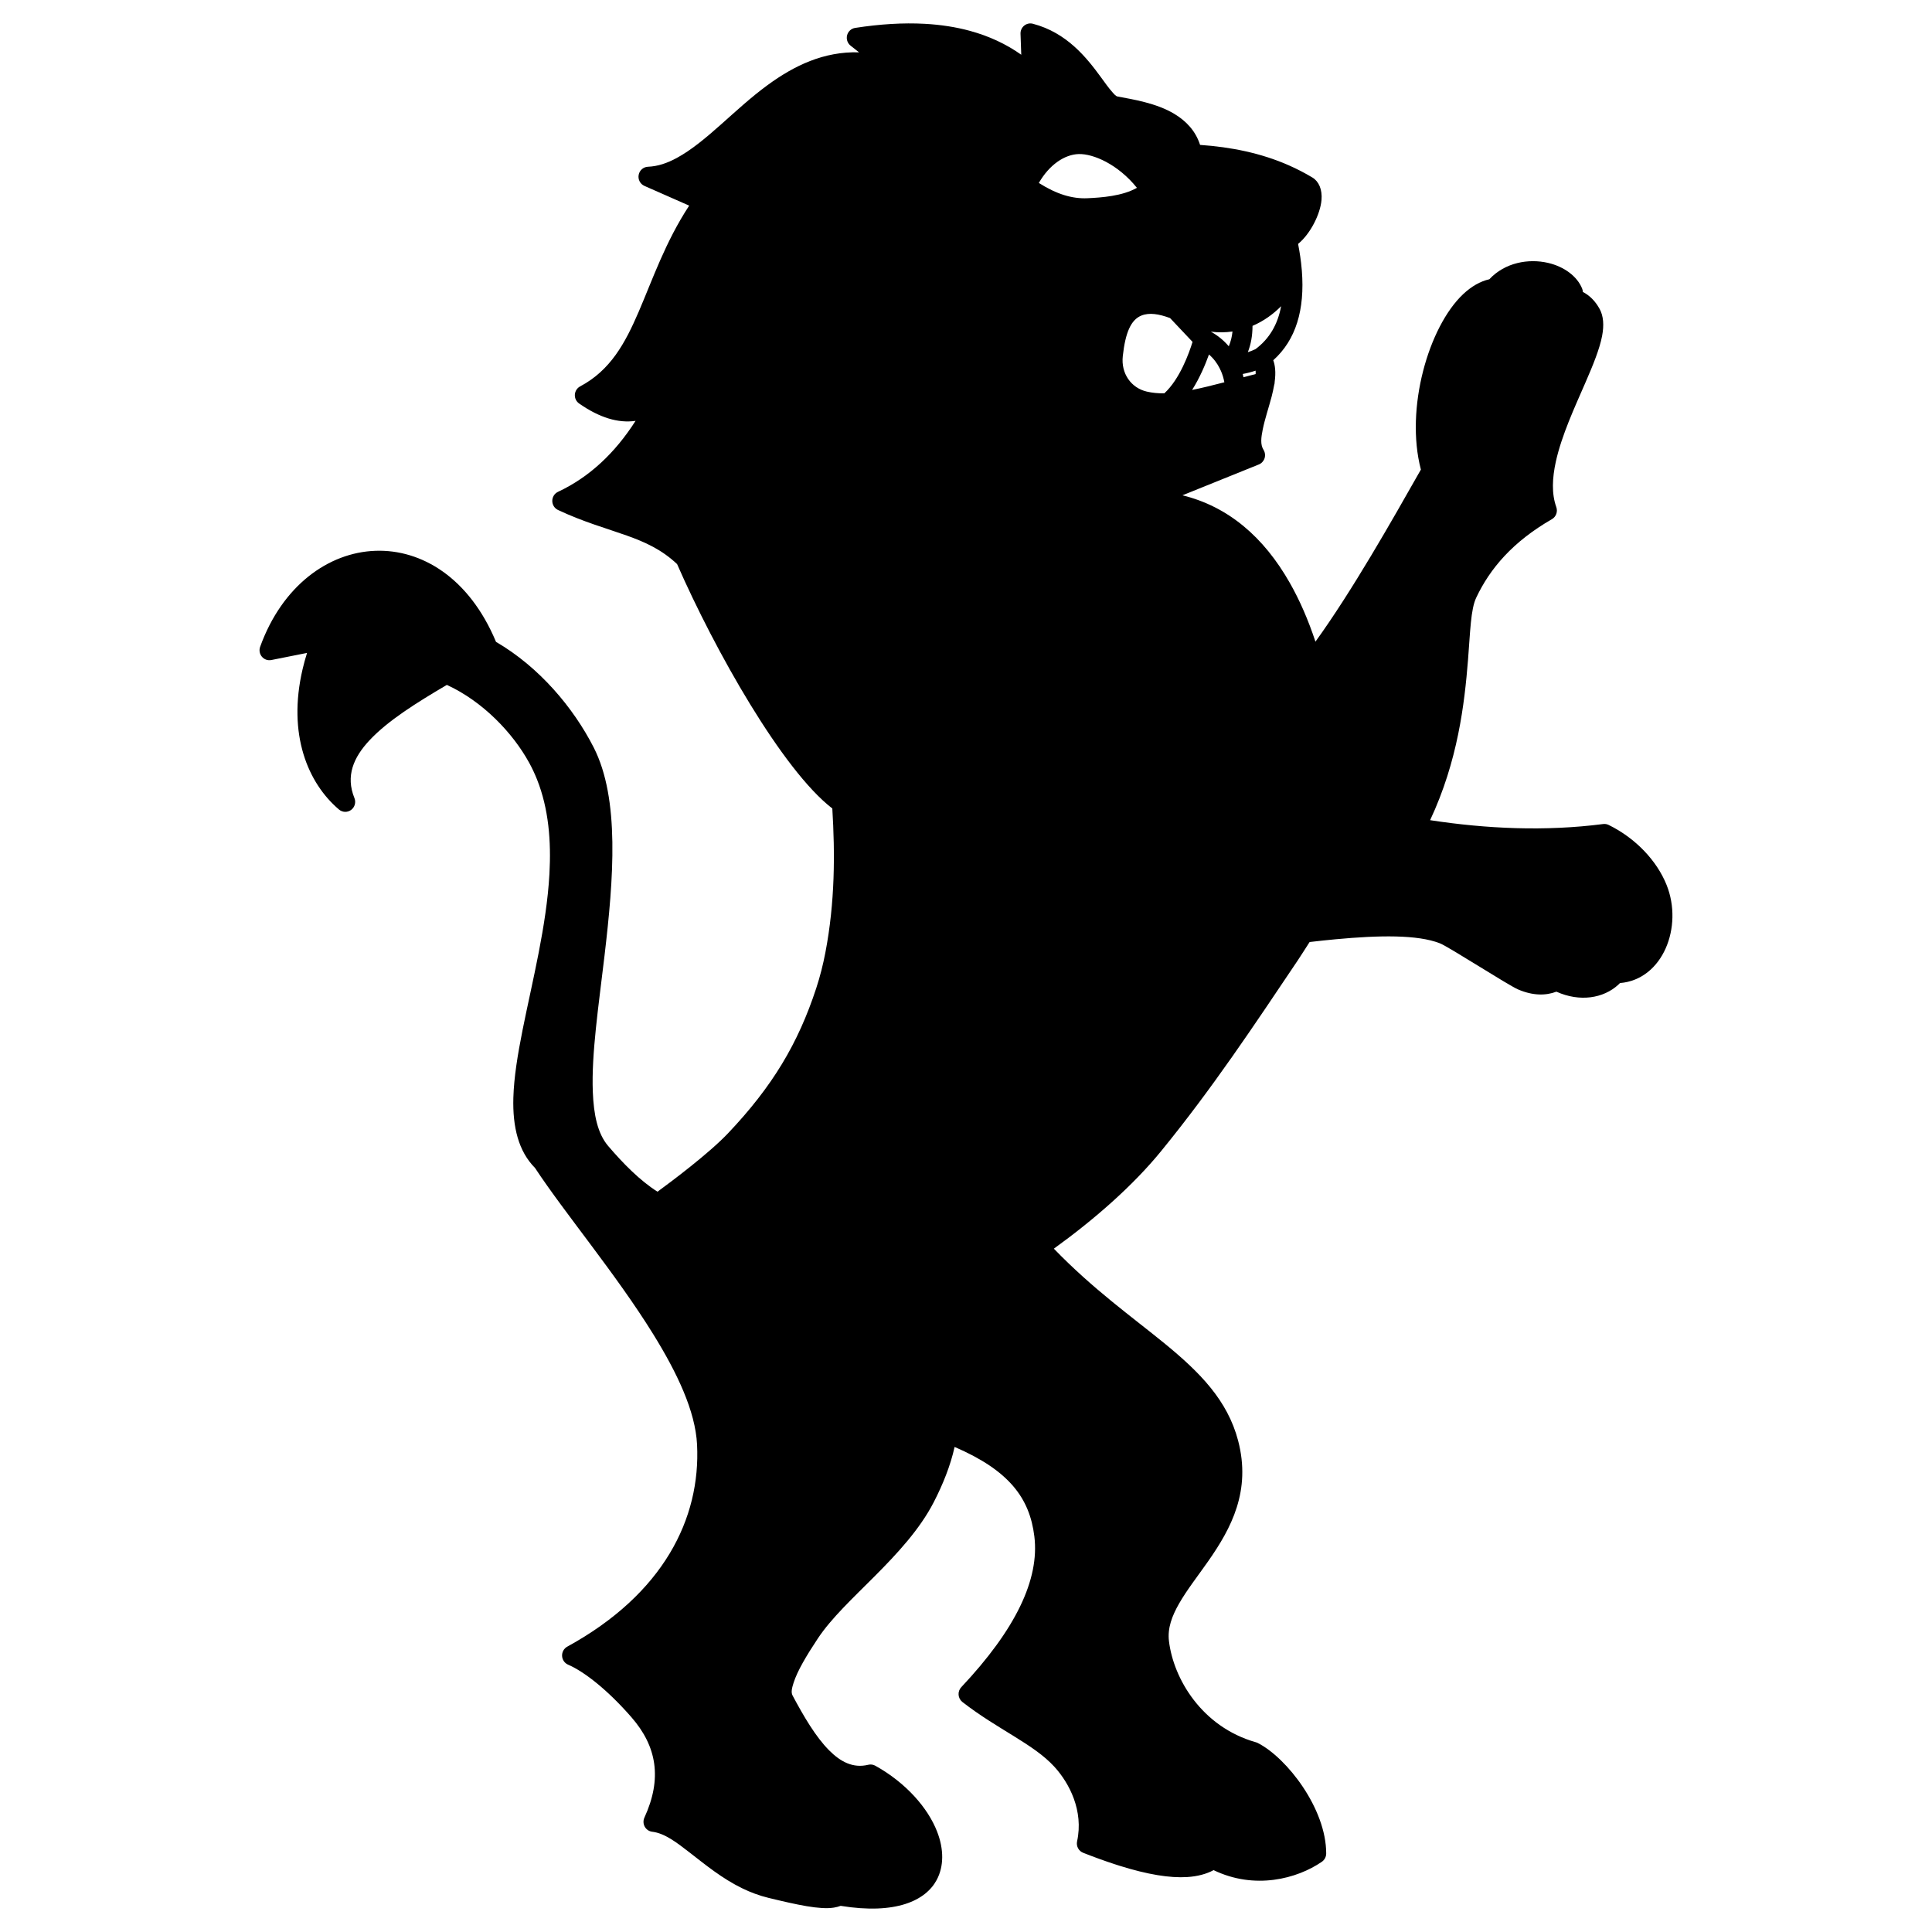
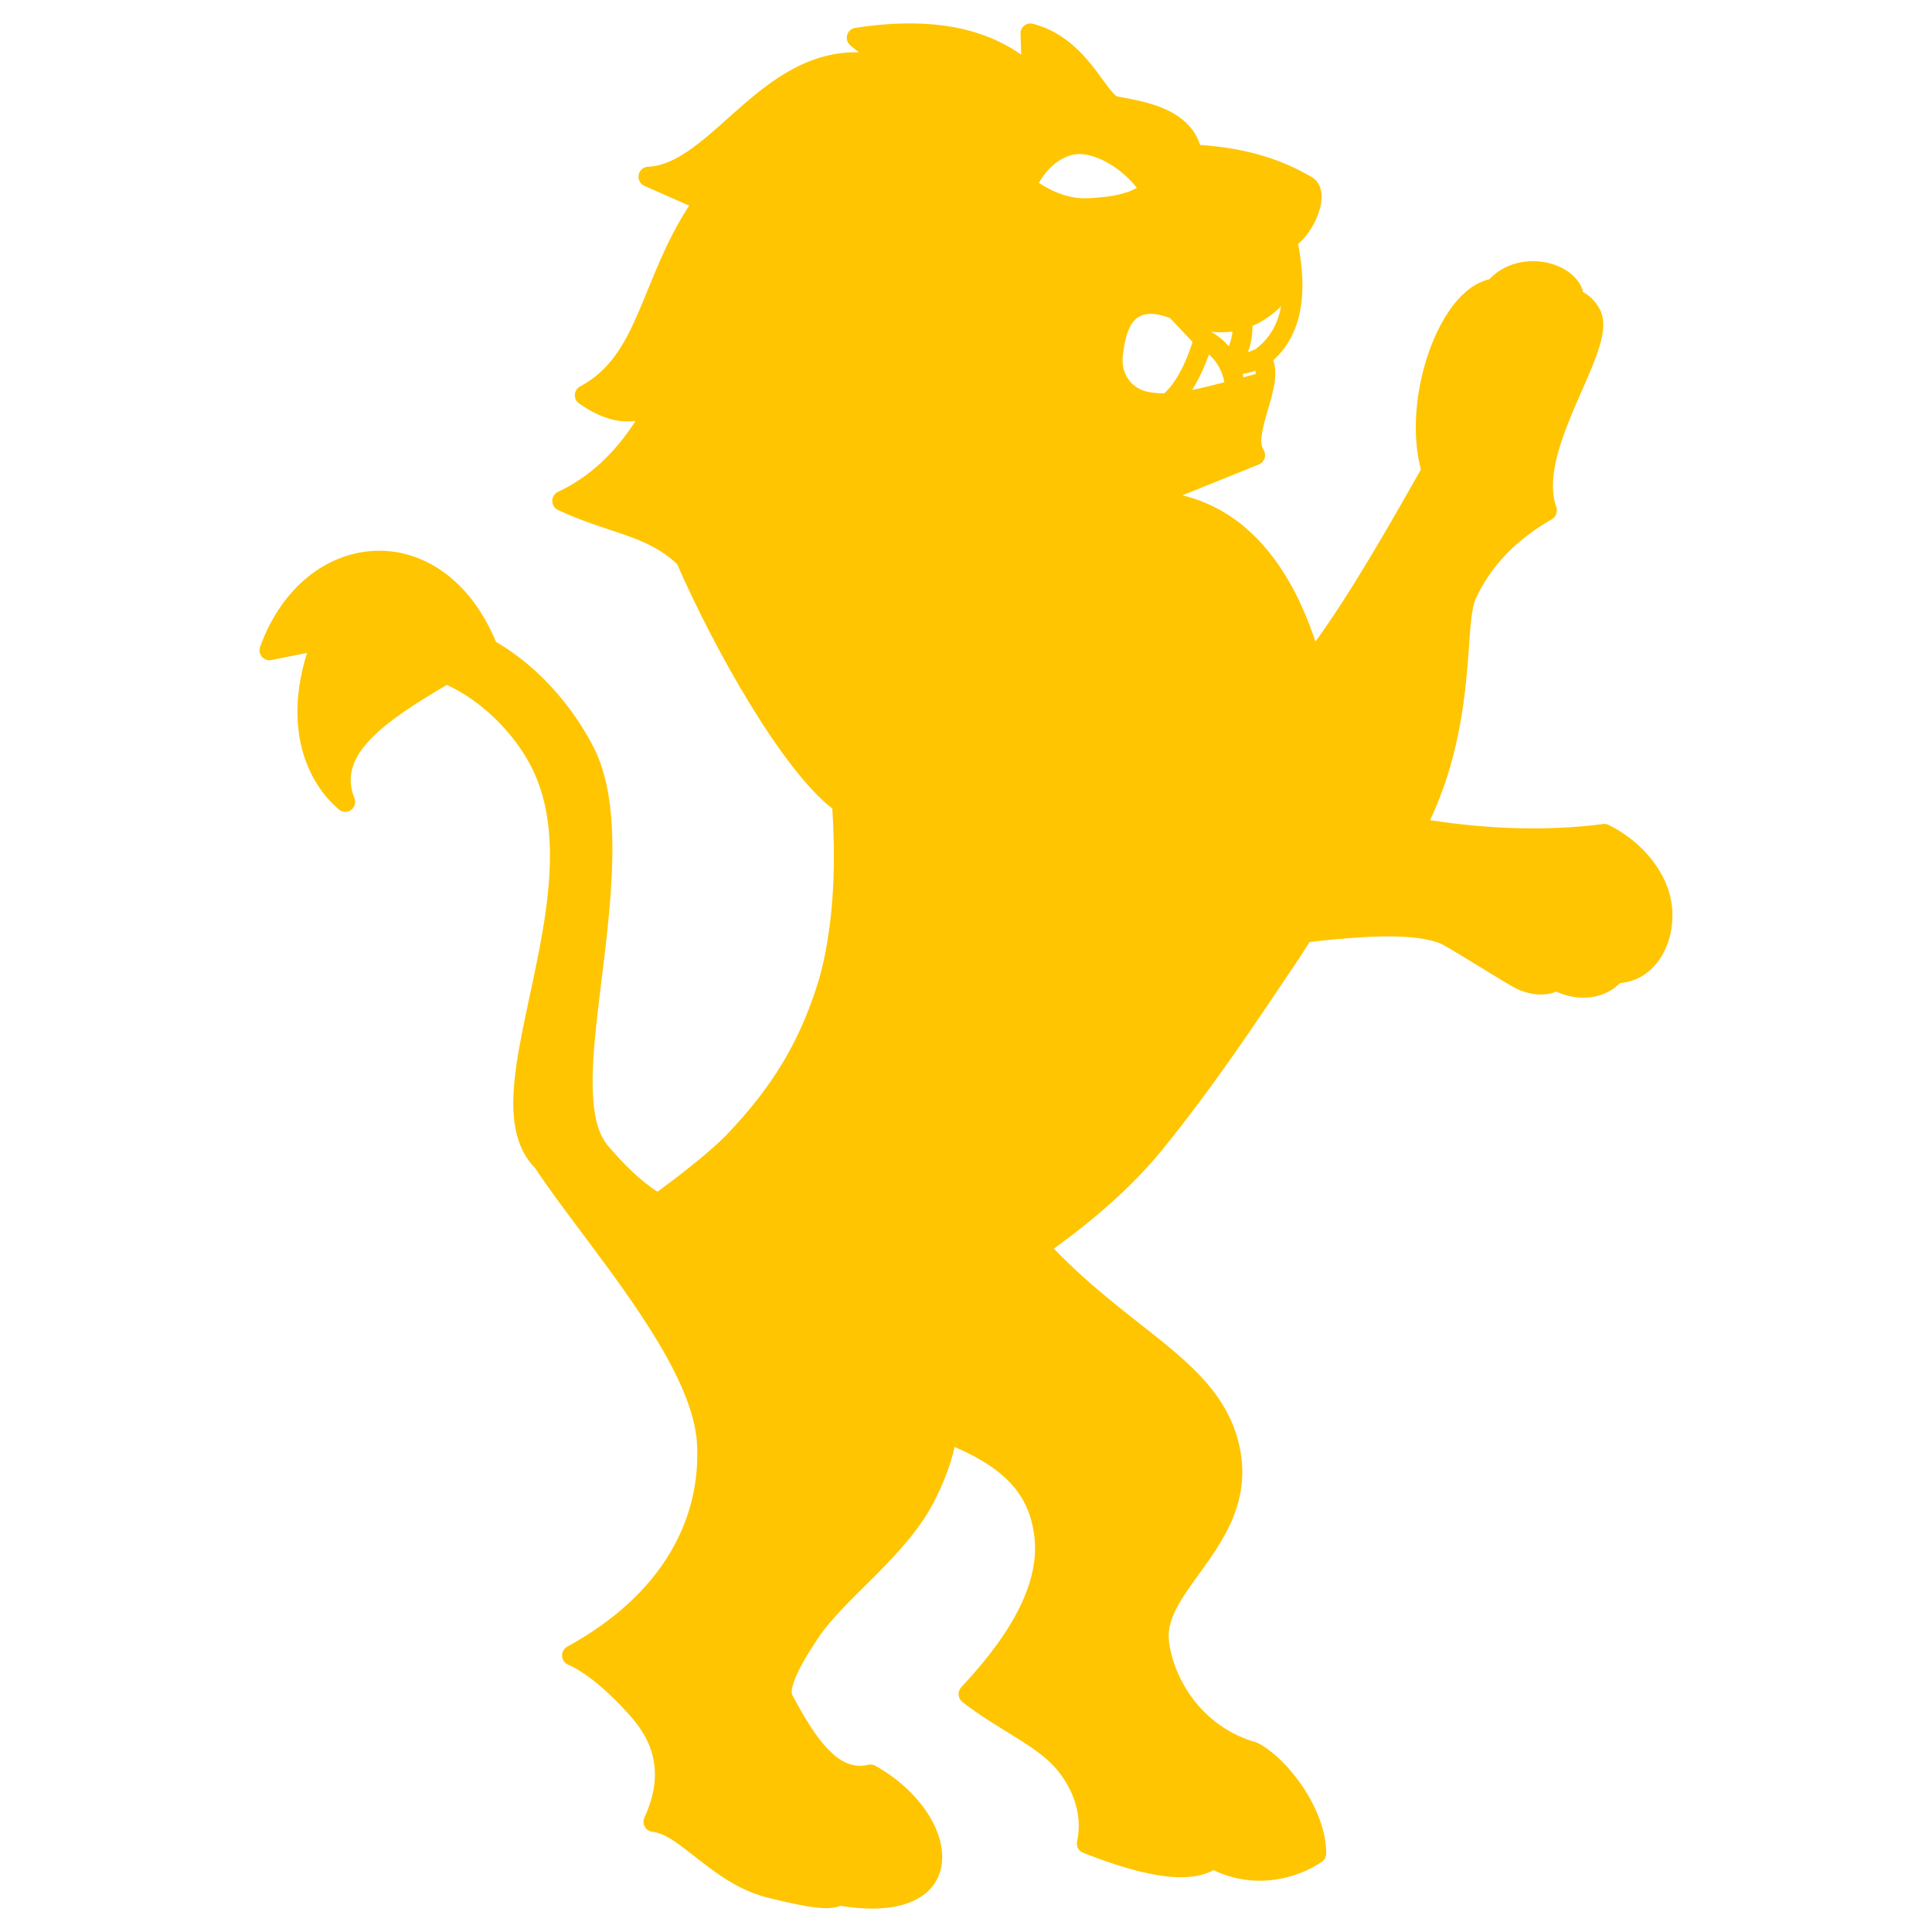
- <svg xmlns="http://www.w3.org/2000/svg" width="100%" height="100%" viewBox="0 0 4000 4000" version="1.1" xml:space="preserve" style="fill-rule:evenodd;clip-rule:evenodd;stroke-linejoin:round;stroke-miterlimit:2;">
+ <svg xmlns="http://www.w3.org/2000/svg" width="100%" height="100%" fill="#FFC500" viewBox="0 0 4000 4000" version="1.1" xml:space="preserve" style="fill-rule:evenodd;clip-rule:evenodd;stroke-linejoin:round;stroke-miterlimit:2;">
  <g id="Silhouette" transform="matrix(11.2994,0,0,11.4531,-9055.11,-5316.15)">
    <path d="M927.658,501.339C923.288,507.913 920.974,514.64 918.404,520.528C915.917,526.226 913.222,531.117 907.676,534.017C907.116,534.311 906.749,534.876 906.711,535.508C906.672,536.139 906.967,536.745 907.488,537.105C911.227,539.685 914.678,540.701 917.836,540.247C914.073,546.048 909.394,550.41 903.624,553.076C902.985,553.371 902.576,554.01 902.575,554.714C902.574,555.418 902.983,556.058 903.621,556.354C908.344,558.546 912.485,559.664 916.233,560.984C919.589,562.166 922.614,563.508 925.443,566.137C932.386,581.766 944.724,603.359 953.885,610.316C954.386,618.426 954.39,627.248 952.611,636.376C952.186,638.555 951.637,640.704 950.935,642.816C947.616,652.803 942.922,660.559 934.782,669.027C931.232,672.72 924.358,677.786 921.853,679.592C918.663,677.605 915.563,674.506 912.806,671.317C910.871,669.078 910.166,665.669 910.001,661.542C909.729,654.707 911.061,646.015 912.145,636.932C913.808,623 914.977,608.589 910.156,599.272C906.427,592.067 900.17,584.739 892.265,580.2C887.355,568.592 878.611,563.437 870.162,563.736C861.571,564.039 853.098,570.016 849.046,581.088C848.822,581.701 848.945,582.387 849.369,582.882C849.792,583.378 850.45,583.607 851.09,583.482L857.639,582.196C857.326,583.183 857.058,584.15 856.832,585.098C854.011,596.962 857.823,605.757 863.491,610.505C864.129,611.039 865.049,611.069 865.719,610.577C866.39,610.085 866.638,609.2 866.321,608.431C864.681,604.459 866.142,601.089 869.092,597.983C872.488,594.406 877.733,591.182 883.26,587.976C889.874,590.983 895.334,596.656 898.326,602.025C898.884,603.027 899.371,604.055 899.793,605.105C901.906,610.37 902.387,616.186 902.052,622.148C901.787,626.861 901.009,631.663 900.085,636.369C898.185,646.039 895.651,655.281 895.443,662.595C895.291,667.916 896.379,672.282 899.411,675.298C904.89,683.51 914.254,694.482 921.061,705.333C925.449,712.329 928.794,719.248 929.102,725.303C929.781,738.664 922.955,752.3 905.316,761.837C904.706,762.167 904.339,762.816 904.371,763.509C904.403,764.202 904.828,764.815 905.466,765.087C908.451,766.361 912.729,769.667 917.092,774.61C921.737,779.871 922.742,785.68 919.456,792.736C919.212,793.261 919.234,793.872 919.516,794.378C919.798,794.884 920.306,795.224 920.881,795.292C923.168,795.563 925.337,797.208 927.78,799.08C930.611,801.249 933.713,803.768 937.415,805.536C938.914,806.252 940.508,806.846 942.219,807.254C947.487,808.511 951.606,809.41 954.16,809.011C954.615,808.94 955.032,808.832 955.412,808.69C965.535,810.316 970.988,807.735 973.01,804.008C974.341,801.555 974.346,798.462 973.084,795.263C971.396,790.982 967.395,786.454 961.766,783.361C961.372,783.144 960.91,783.082 960.472,783.188C957.695,783.86 955.384,782.652 953.291,780.569C950.823,778.113 948.676,774.49 946.602,770.665C946.291,770.091 946.48,769.321 946.785,768.378C947.486,766.213 949.128,763.487 951.231,760.358C953.695,756.692 957.66,753.05 961.599,749.153C965.765,745.033 969.899,740.641 972.458,735.745C974.16,732.487 975.535,729.102 976.292,725.732C986.284,729.984 990.047,734.972 990.906,741.91C991.871,749.7 987.453,758.742 977.515,769.159C977.161,769.53 976.982,770.034 977.021,770.545C977.061,771.056 977.315,771.526 977.721,771.839C984.21,776.825 990.739,779.405 994.571,783.542C997.325,786.516 999.952,791.5 998.736,797.026C998.544,797.896 999.016,798.776 999.847,799.098C1001.88,799.888 1003.8,800.572 1005.59,801.149C1005.91,801.255 1006.24,801.357 1006.56,801.456C1011.64,803.024 1015.73,803.685 1018.91,803.485C1020.81,803.364 1022.42,802.937 1023.75,802.234C1031.27,805.822 1039.03,803.812 1043.59,800.718C1044.08,800.382 1044.38,799.822 1044.38,799.224C1044.38,791.119 1037.2,781.968 1031.88,779.269L1031.86,779.259L1031.78,779.22L1031.76,779.214L1031.76,779.212L1031.74,779.202L1031.69,779.184L1031.68,779.181L1031.67,779.177L1031.63,779.162L1031.61,779.153L1031.6,779.151L1031.59,779.147L1031.53,779.128L1031.5,779.121C1021.53,776.327 1016.38,767.559 1015.57,760.834C1015.28,758.48 1016.13,756.294 1017.4,754.087C1018.86,751.564 1020.88,749.04 1022.8,746.33C1026.99,740.409 1030.65,733.663 1028.24,724.592C1026.3,717.326 1021.31,712.298 1014.69,706.964C1008.85,702.257 1001.7,697.257 994.478,689.892C1001.92,684.591 1008.95,678.524 1014.13,672.259C1023.56,660.857 1031.09,649.634 1039.19,637.746C1039.99,636.576 1040.59,635.582 1041.34,634.458C1042.96,634.27 1044.56,634.102 1046.12,633.959C1054.14,633.223 1061.1,633.106 1065.21,634.689C1066.81,635.303 1077.66,642.225 1079.52,643.021C1082.26,644.19 1084.64,644.156 1086.56,643.434C1090.87,645.342 1095.17,644.63 1097.88,642.195C1097.99,642.092 1098.11,641.985 1098.21,641.875C1106.08,641.247 1109.82,631.687 1106.75,624.14C1104.99,619.804 1101.12,615.709 1096.14,613.296C1095.83,613.143 1095.47,613.085 1095.13,613.129C1084.5,614.482 1073.74,613.989 1063.42,612.43C1068.51,601.726 1069.72,591.37 1070.36,583.511C1070.78,578.332 1070.85,574.317 1071.87,572.208C1074.4,566.922 1078.58,562.084 1085.74,558.019C1086.5,557.584 1086.84,556.66 1086.54,555.832C1085.65,553.369 1085.81,550.561 1086.45,547.644C1087.52,542.843 1089.92,537.78 1091.88,533.321C1093.29,530.136 1094.48,527.236 1094.93,524.909C1095.32,522.931 1095.17,521.282 1094.5,520.053C1093.69,518.578 1092.62,517.555 1091.41,516.946C1091.4,516.747 1091.36,516.547 1091.28,516.352C1090.39,514.131 1087.99,512.364 1085.02,511.687C1081.44,510.872 1077.13,511.621 1074.27,514.65C1072.61,515.019 1070.98,515.943 1069.47,517.347C1063.16,523.207 1058.8,537.99 1061.73,549.055C1056.27,558.543 1049.2,570.874 1042.41,580.16C1041.09,576.228 1039.52,572.656 1037.69,569.495C1032.94,561.262 1026.45,555.742 1018.04,553.704L1032.04,548.128C1032.54,547.929 1032.92,547.516 1033.09,547.002C1033.25,546.489 1033.18,545.929 1032.89,545.475C1032.28,544.527 1032.46,543.225 1032.75,541.805C1033.14,539.897 1033.86,537.821 1034.38,535.867C1034.56,535.162 1034.72,534.469 1034.84,533.801C1034.91,533.605 1034.94,533.395 1034.94,533.182C1035.05,532.357 1035.09,531.576 1035.02,530.861C1034.97,530.303 1034.86,529.778 1034.68,529.29C1038.84,525.611 1040.48,520.142 1039.92,513.124C1039.92,513.019 1039.91,512.915 1039.89,512.813C1039.77,511.361 1039.54,509.843 1039.23,508.262C1041.47,506.448 1043.28,502.93 1043.52,500.336C1043.69,498.415 1043.02,496.954 1041.86,496.262C1040.45,495.429 1039.02,494.701 1037.56,494.066L1037.53,494.052L1037.52,494.047C1032.4,491.826 1026.93,490.749 1021.27,490.361C1020.45,487.825 1018.71,486.034 1016.56,484.757C1013.24,482.782 1008.89,482.123 1006.17,481.616C1005.81,481.551 1005.54,481.197 1005.18,480.804C1004.54,480.097 1003.86,479.157 1003.1,478.121C1000.47,474.573 996.855,470.067 990.626,468.459C990.074,468.317 989.488,468.443 989.043,468.8C988.599,469.157 988.349,469.703 988.37,470.273L988.505,474.061C985.712,472.106 982.575,470.682 979.12,469.75C976.532,469.052 973.764,468.631 970.828,468.472C966.875,468.257 962.612,468.518 958.07,469.212C957.356,469.321 956.776,469.844 956.594,470.542C956.413,471.241 956.664,471.98 957.233,472.423L958.78,473.626C952.305,473.443 946.901,476.035 942.05,479.53C935.948,483.925 930.802,489.837 925.351,492.74C923.649,493.646 921.921,494.24 920.108,494.311C919.265,494.343 918.558,494.954 918.402,495.782C918.246,496.61 918.684,497.436 919.457,497.772L927.658,501.339ZM1015.77,521.664C1013.74,520.923 1011.96,520.63 1010.51,521.214C1008.6,521.984 1007.58,524.29 1007.11,528.532C1006.75,531.694 1008.65,534.301 1011.5,534.953C1012.51,535.186 1013.58,535.285 1014.72,535.27C1017.56,532.689 1019.26,527.988 1019.89,525.971L1015.77,521.664ZM1022.9,528.249C1022.27,529.983 1021.24,532.431 1019.81,534.656C1021.56,534.313 1023.51,533.838 1025.72,533.272C1025.59,532.572 1025.38,531.869 1025.08,531.192C1025,531.062 1024.93,530.922 1024.88,530.778C1024.41,529.848 1023.76,528.98 1022.9,528.249ZM1036.12,519.518C1034.67,520.963 1032.91,522.221 1030.88,523.074C1030.87,524.898 1030.58,526.42 1030.02,527.831C1030.49,527.683 1030.95,527.504 1031.42,527.283C1034.01,525.382 1035.51,522.764 1036.12,519.518ZM1027.21,524.093C1025.95,524.273 1024.62,524.295 1023.24,524.124C1024.57,524.843 1025.65,525.747 1026.53,526.766C1026.88,525.943 1027.11,525.076 1027.21,524.093ZM1031.44,531.167C1030.66,531.431 1029.88,531.625 1029.09,531.769C1029.14,531.967 1029.18,532.165 1029.22,532.363L1030.76,531.963L1031.45,531.785C1031.46,531.571 1031.46,531.364 1031.44,531.167ZM991.728,497.241C993.645,493.938 996.464,492.083 999.042,492.016C1001.69,491.947 1006.21,493.836 1009.7,498.12C1007.04,499.613 1003.25,499.884 1000.62,500.001C997.863,500.123 995.006,499.291 991.728,497.241Z" />
  </g>
</svg>
